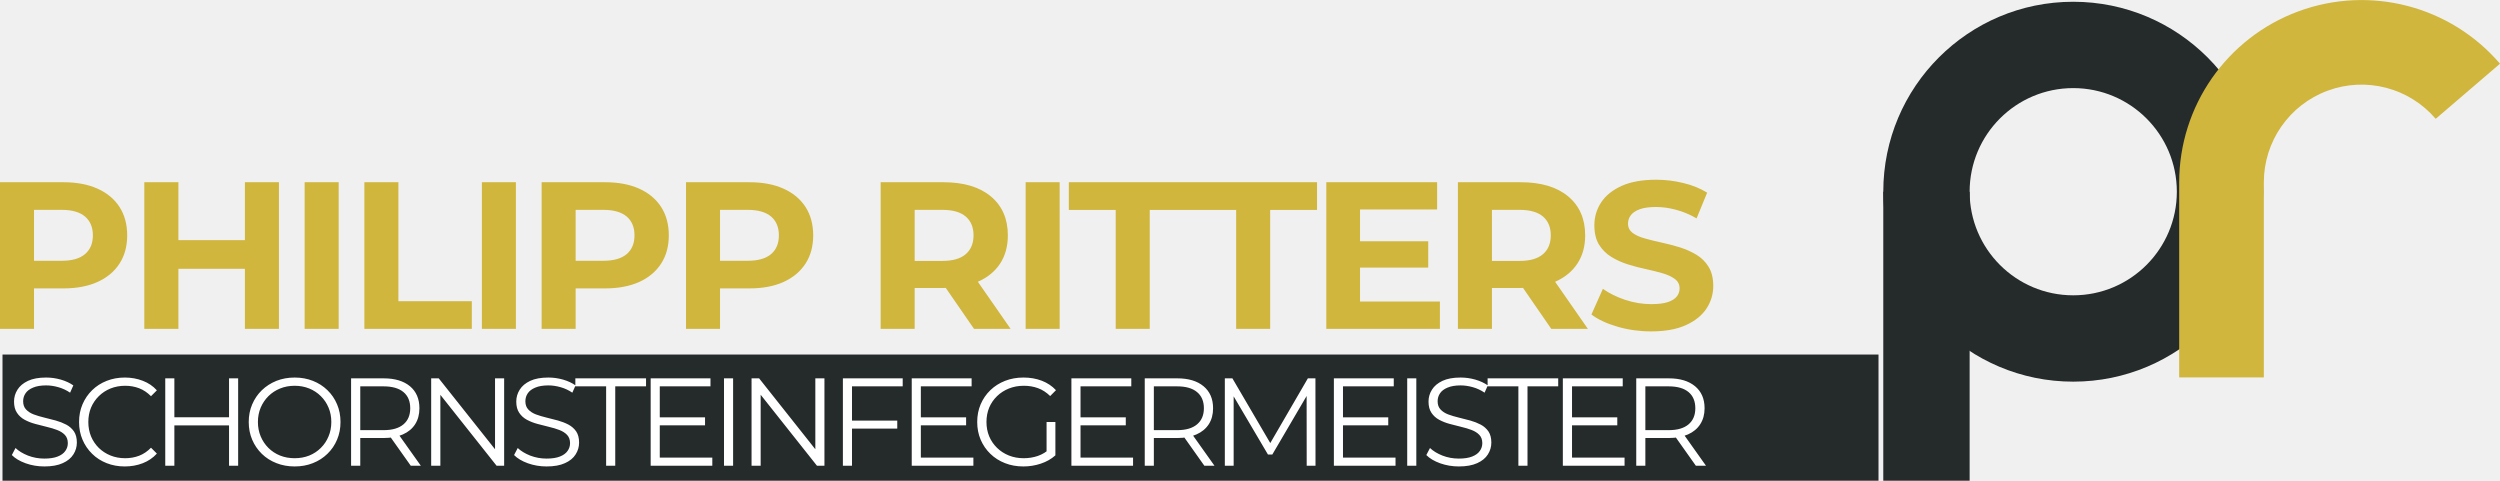
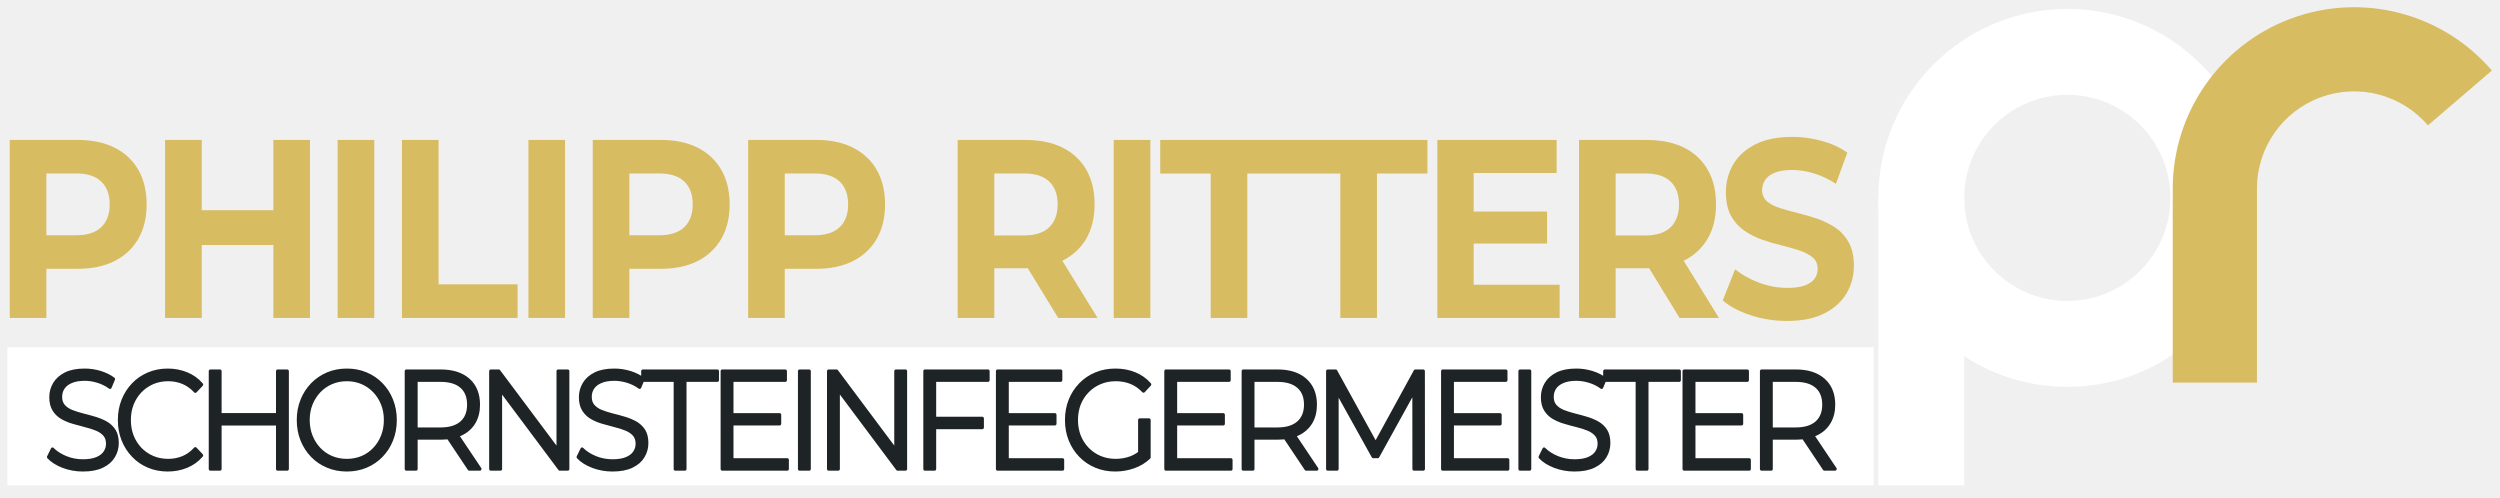
- <svg xmlns="http://www.w3.org/2000/svg" viewBox="-0.34 2.98 340.23 65.42">
-   <path fill="#252A2B" d="M0,51.23H255.31V68.4H0Z" />
-   <path fill="#252A2B" d="M255.96,29.07V68.4H267.71V29.07Z" />
-   <path fill="#252A2B" fill-rule="evenodd" d="M255.96,29.07A25.85,25.85 0 1 1 307.66,29.07A25.85,25.85 0 1 1 255.96,29.07ZM267.71,29.07A14.1,14.1 0 1 0 295.91,29.07A14.1,14.1 0 1 0 267.71,29.07Z" />
-   <path fill="#D0B63D" d="M296.23,54.34V27.79A24.82,24.82 0 0 1 339.89,11.65L331.14,19.15A13.29,13.29 0 0 0 307.75,27.79V54.34Z" />
-   <path fill="#D0B63D" d="M-0.34 47.74V27.78H8.29Q10.98 27.78 12.92 28.65Q14.87 29.52 15.92 31.14Q16.97 32.77 16.97 35.01Q16.97 37.24 15.92 38.86Q14.87 40.48 12.92 41.36Q10.98 42.23 8.29 42.23H2.22L4.29 40.16V47.74ZM4.29 40.66 2.22 38.47H8.05Q10.17 38.47 11.23 37.56Q12.3 36.65 12.3 35.01Q12.3 33.36 11.23 32.45Q10.17 31.54 8.05 31.54H2.22L4.29 29.35ZM32.99 47.74V27.78H37.62V47.74ZM19.3 47.74V27.78H23.94V47.74ZM23.58 39.56V35.66H33.33V39.56ZM41.12 47.74V27.78H45.75V47.74ZM49.25 47.74V27.78H53.88V43.97H63.87V47.74ZM65.24 47.74V27.78H69.87V47.74ZM73.37 47.74V27.78H82Q84.69 27.78 86.64 28.65Q88.58 29.52 89.63 31.14Q90.68 32.77 90.68 35.01Q90.68 37.24 89.63 38.86Q88.58 40.48 86.64 41.36Q84.69 42.23 82 42.23H75.94L78 40.16V47.74ZM78 40.66 75.94 38.47H81.76Q83.88 38.47 84.95 37.56Q86.01 36.65 86.01 35.01Q86.01 33.36 84.95 32.45Q83.88 31.54 81.76 31.54H75.94L78 29.35ZM93.02 47.74V27.78H101.65Q104.34 27.78 106.28 28.65Q108.23 29.52 109.28 31.14Q110.33 32.77 110.33 35.01Q110.33 37.24 109.28 38.86Q108.23 40.48 106.28 41.36Q104.34 42.23 101.65 42.23H95.58L97.65 40.16V47.74ZM97.65 40.66 95.58 38.47H101.41Q103.53 38.47 104.6 37.56Q105.66 36.65 105.66 35.01Q105.66 33.36 104.6 32.45Q103.53 31.54 101.41 31.54H95.58L97.65 29.35ZM119.51 47.74V27.78H128.03Q132.2 27.78 134.51 29.71Q136.82 31.64 136.82 35.01Q136.82 37.24 135.77 38.85Q134.72 40.45 132.77 41.31Q130.83 42.17 128.14 42.17H122.07L124.14 40.16V47.74ZM132.22 47.74 127.21 40.48H132.15L137.2 47.74ZM124.14 40.66 122.07 38.49H127.9Q130.02 38.49 131.09 37.57Q132.15 36.65 132.15 35.01Q132.15 33.36 131.09 32.45Q130.02 31.54 127.9 31.54H122.07L124.14 29.35ZM139.24 47.74V27.78H143.87V47.74ZM151.5 47.74V31.55H145.12V27.78H162.51V31.55H156.13V47.74ZM167.89 47.74V31.55H161.51V27.78H178.9V31.55H172.52V47.74ZM180.16 47.74V27.78H195.24V31.49H184.75V44.02H195.62V47.74ZM184.41 39.4V35.81H194.03V39.4ZM198.07 47.74V27.78H206.59Q210.77 27.78 213.08 29.71Q215.39 31.64 215.39 35.01Q215.39 37.24 214.33 38.85Q213.28 40.45 211.34 41.31Q209.39 42.17 206.7 42.17H200.64L202.7 40.16V47.74ZM210.78 47.74 205.77 40.48H210.71L215.76 47.74ZM202.7 40.66 200.64 38.49H206.46Q208.58 38.49 209.65 37.57Q210.71 36.65 210.71 35.01Q210.71 33.36 209.65 32.45Q208.58 31.54 206.46 31.54H200.64L202.7 29.35ZM224.37 48.08Q221.98 48.08 219.78 47.44Q217.58 46.8 216.24 45.78L217.8 42.29Q219.08 43.2 220.84 43.79Q222.6 44.37 224.39 44.37Q225.78 44.37 226.62 44.1Q227.46 43.82 227.85 43.34Q228.24 42.85 228.24 42.24Q228.24 41.44 227.61 40.96Q226.98 40.48 225.95 40.18Q224.92 39.88 223.69 39.61Q222.45 39.35 221.2 38.96Q219.96 38.57 218.93 37.93Q217.91 37.3 217.27 36.27Q216.64 35.23 216.64 33.64Q216.64 31.94 217.56 30.53Q218.48 29.13 220.35 28.28Q222.22 27.44 225.06 27.44Q226.93 27.44 228.76 27.89Q230.59 28.33 231.99 29.2L230.55 32.7Q229.17 31.9 227.76 31.53Q226.35 31.15 225.02 31.15Q223.67 31.15 222.83 31.45Q221.98 31.76 221.6 32.27Q221.22 32.78 221.22 33.42Q221.22 34.2 221.85 34.68Q222.49 35.15 223.51 35.43Q224.54 35.72 225.78 35.99Q227.03 36.26 228.27 36.64Q229.5 37.03 230.53 37.65Q231.56 38.27 232.19 39.3Q232.82 40.33 232.82 41.9Q232.82 43.57 231.9 44.97Q230.97 46.38 229.09 47.23Q227.22 48.08 224.37 48.08Z" />
-   <path fill="#fff" d="M5.7 66.46Q4.36 66.46 3.15 66.03Q1.94 65.59 1.27 64.91L1.77 63.95Q2.41 64.56 3.46 64.98Q4.52 65.39 5.69 65.39Q6.81 65.39 7.51 65.11Q8.22 64.83 8.55 64.35Q8.89 63.88 8.89 63.29Q8.89 62.6 8.49 62.17Q8.09 61.75 7.44 61.5Q6.79 61.25 6.01 61.07Q5.24 60.89 4.45 60.67Q3.67 60.46 3.02 60.11Q2.37 59.76 1.97 59.16Q1.57 58.57 1.57 57.63Q1.57 56.75 2.04 56.01Q2.5 55.27 3.47 54.81Q4.43 54.36 5.94 54.36Q6.95 54.36 7.94 54.64Q8.93 54.93 9.64 55.43L9.2 56.42Q8.45 55.91 7.59 55.67Q6.74 55.43 5.94 55.43Q4.86 55.43 4.16 55.73Q3.46 56.02 3.14 56.5Q2.81 56.98 2.81 57.59Q2.81 58.29 3.21 58.71Q3.6 59.13 4.25 59.38Q4.9 59.62 5.69 59.81Q6.47 59.99 7.25 60.21Q8.03 60.43 8.68 60.77Q9.33 61.12 9.73 61.7Q10.12 62.29 10.12 63.21Q10.12 64.08 9.65 64.82Q9.18 65.57 8.2 66.01Q7.22 66.46 5.7 66.46ZM16.64 66.46Q15.31 66.46 14.17 66.01Q13.03 65.56 12.2 64.74Q11.36 63.92 10.89 62.82Q10.42 61.72 10.42 60.41Q10.42 59.1 10.89 58Q11.36 56.9 12.2 56.08Q13.04 55.26 14.18 54.81Q15.32 54.36 16.65 54.36Q17.96 54.36 19.09 54.8Q20.22 55.23 21.01 56.1L20.21 56.9Q19.48 56.16 18.6 55.82Q17.71 55.48 16.7 55.48Q15.62 55.48 14.7 55.85Q13.79 56.22 13.11 56.89Q12.43 57.56 12.05 58.45Q11.68 59.35 11.68 60.41Q11.68 61.47 12.05 62.37Q12.43 63.27 13.11 63.94Q13.79 64.6 14.7 64.97Q15.62 65.34 16.7 65.34Q17.71 65.34 18.6 65Q19.48 64.66 20.21 63.91L21.01 64.71Q20.22 65.58 19.09 66.02Q17.96 66.46 16.64 66.46ZM30.83 66.36V54.47H32.07V66.36ZM22.15 66.36V54.47H23.39V66.36ZM23.26 60.87V59.77H30.95V60.87ZM39.76 66.46Q38.42 66.46 37.28 66.01Q36.13 65.56 35.29 64.74Q34.45 63.92 33.98 62.82Q33.51 61.72 33.51 60.41Q33.51 59.11 33.98 58.01Q34.45 56.91 35.29 56.09Q36.14 55.27 37.28 54.81Q38.42 54.36 39.76 54.36Q41.11 54.36 42.24 54.81Q43.38 55.26 44.22 56.08Q45.07 56.9 45.53 58Q46 59.1 46 60.41Q46 61.72 45.53 62.82Q45.07 63.92 44.22 64.74Q43.38 65.56 42.24 66.01Q41.11 66.46 39.76 66.46ZM39.76 65.34Q40.83 65.34 41.74 64.98Q42.65 64.61 43.32 63.94Q44 63.27 44.37 62.37Q44.75 61.48 44.75 60.41Q44.75 59.34 44.37 58.45Q44 57.56 43.32 56.89Q42.65 56.22 41.74 55.85Q40.83 55.48 39.76 55.48Q38.69 55.48 37.78 55.85Q36.87 56.22 36.19 56.89Q35.52 57.56 35.14 58.45Q34.76 59.35 34.76 60.41Q34.76 61.47 35.14 62.37Q35.51 63.26 36.19 63.94Q36.87 64.61 37.78 64.98Q38.69 65.34 39.76 65.34ZM47.44 66.36V54.47H51.88Q54.15 54.47 55.45 55.54Q56.74 56.62 56.74 58.54Q56.74 59.8 56.16 60.71Q55.58 61.62 54.49 62.1Q53.4 62.59 51.88 62.59H48.13L48.69 62.01V66.36ZM55.56 66.36 52.5 62.04H53.86L56.93 66.36ZM48.69 62.11 48.13 61.52H51.86Q53.64 61.52 54.57 60.73Q55.49 59.95 55.49 58.54Q55.49 57.11 54.57 56.34Q53.64 55.56 51.86 55.56H48.13L48.69 54.95ZM58.34 66.36V54.47H59.37L67.57 64.8H67.03V54.47H68.27V66.36H67.24L59.04 56.02H59.59V66.36ZM74.05 66.46Q72.71 66.46 71.5 66.03Q70.29 65.59 69.62 64.91L70.12 63.95Q70.76 64.56 71.81 64.98Q72.87 65.39 74.04 65.39Q75.16 65.39 75.86 65.11Q76.57 64.83 76.9 64.35Q77.24 63.88 77.24 63.29Q77.24 62.6 76.84 62.17Q76.44 61.75 75.79 61.5Q75.14 61.25 74.36 61.07Q73.59 60.89 72.8 60.67Q72.02 60.46 71.37 60.11Q70.72 59.76 70.32 59.16Q69.92 58.57 69.92 57.63Q69.92 56.75 70.39 56.01Q70.85 55.27 71.82 54.81Q72.78 54.36 74.29 54.36Q75.3 54.36 76.29 54.64Q77.28 54.93 77.99 55.43L77.55 56.42Q76.8 55.91 75.94 55.67Q75.09 55.43 74.29 55.43Q73.21 55.43 72.51 55.73Q71.81 56.02 71.49 56.5Q71.16 56.98 71.16 57.59Q71.16 58.29 71.56 58.71Q71.95 59.13 72.6 59.38Q73.25 59.62 74.04 59.81Q74.82 59.99 75.6 60.21Q76.38 60.43 77.03 60.77Q77.68 61.12 78.08 61.7Q78.47 62.29 78.47 63.21Q78.47 64.08 78 64.82Q77.53 65.57 76.55 66.01Q75.57 66.46 74.05 66.46ZM82.15 66.36V55.56H77.96V54.47H87.58V55.56H83.39V66.36ZM88.21 66.36V54.47H96.35V55.56H89.45V65.26H96.6V66.36ZM89.33 60.86V59.78H95.61V60.86ZM98.19 66.36V54.47H99.43V66.36ZM101.94 66.36V54.47H102.97L111.16 64.8H110.62V54.47H111.86V66.36H110.84L102.64 56.02H103.18V66.36ZM114.37 66.36V54.47H122.51V55.56H115.61V66.36ZM115.48 61.31V60.22H121.77V61.31ZM123.74 66.36V54.47H131.89V55.56H124.98V65.26H132.13V66.36ZM124.86 60.86V59.78H131.14V60.86ZM138.93 66.46Q137.57 66.46 136.43 66.01Q135.28 65.56 134.44 64.74Q133.59 63.92 133.12 62.82Q132.65 61.72 132.65 60.41Q132.65 59.1 133.12 58Q133.59 56.9 134.44 56.08Q135.29 55.26 136.44 54.81Q137.58 54.36 138.95 54.36Q140.3 54.36 141.43 54.79Q142.56 55.22 143.37 56.08L142.58 56.88Q141.83 56.14 140.93 55.81Q140.04 55.48 138.99 55.48Q137.9 55.48 136.97 55.85Q136.04 56.22 135.35 56.89Q134.66 57.56 134.28 58.45Q133.91 59.35 133.91 60.41Q133.91 61.46 134.28 62.36Q134.66 63.26 135.35 63.93Q136.04 64.6 136.96 64.97Q137.89 65.34 138.98 65.34Q139.99 65.34 140.9 65.03Q141.81 64.72 142.58 64L143.29 64.95Q142.45 65.7 141.3 66.08Q140.16 66.46 138.93 66.46ZM143.29 64.95 142.09 64.79V60.41H143.29ZM145.47 66.36V54.47H153.62V55.56H146.71V65.26H153.86V66.36ZM146.59 60.86V59.78H152.87V60.86ZM155.45 66.36V54.47H159.89Q162.16 54.47 163.45 55.54Q164.75 56.62 164.75 58.54Q164.75 59.8 164.17 60.71Q163.58 61.62 162.49 62.1Q161.41 62.59 159.89 62.59H156.14L156.69 62.01V66.36ZM163.56 66.36 160.5 62.04H161.87L164.94 66.36ZM156.69 62.11 156.14 61.52H159.86Q161.64 61.52 162.57 60.73Q163.5 59.95 163.5 58.54Q163.5 57.11 162.57 56.34Q161.64 55.56 159.86 55.56H156.14L156.69 54.95ZM166.35 66.36V54.47H167.38L172.81 63.75H172.26L177.65 54.47H178.68L178.69 66.36H177.49L177.48 56.36H177.78L172.81 64.84H172.22L167.22 56.36H167.55V66.36ZM181.19 66.36V54.47H189.34V55.56H182.43V65.26H189.58V66.36ZM182.31 60.86V59.78H188.59V60.86ZM191.17 66.36V54.47H192.41V66.36ZM198.2 66.46Q196.86 66.46 195.65 66.03Q194.44 65.59 193.77 64.91L194.27 63.95Q194.91 64.56 195.96 64.98Q197.02 65.39 198.19 65.39Q199.31 65.39 200.01 65.11Q200.72 64.83 201.05 64.35Q201.39 63.88 201.39 63.29Q201.39 62.6 200.99 62.17Q200.59 61.75 199.94 61.5Q199.29 61.25 198.51 61.07Q197.73 60.89 196.95 60.67Q196.17 60.46 195.52 60.11Q194.87 59.76 194.47 59.16Q194.07 58.57 194.07 57.63Q194.07 56.75 194.54 56.01Q195 55.27 195.97 54.81Q196.93 54.36 198.44 54.36Q199.45 54.36 200.44 54.64Q201.43 54.93 202.14 55.43L201.7 56.42Q200.95 55.91 200.09 55.67Q199.24 55.43 198.44 55.43Q197.36 55.43 196.66 55.73Q195.96 56.02 195.64 56.5Q195.31 56.98 195.31 57.59Q195.31 58.29 195.71 58.71Q196.1 59.13 196.75 59.38Q197.4 59.62 198.19 59.81Q198.97 59.99 199.75 60.21Q200.53 60.43 201.18 60.77Q201.83 61.12 202.23 61.7Q202.62 62.29 202.62 63.21Q202.62 64.08 202.15 64.82Q201.68 65.57 200.7 66.01Q199.71 66.46 198.2 66.46ZM206.3 66.36V55.56H202.11V54.47H211.72V55.56H207.54V66.36ZM212.35 66.36V54.47H220.5V55.56H213.6V65.26H220.75V66.36ZM213.48 60.86V59.78H219.76V60.86ZM222.34 66.36V54.47H226.78Q229.04 54.47 230.34 55.54Q231.64 56.62 231.64 58.54Q231.64 59.8 231.05 60.71Q230.47 61.62 229.38 62.1Q228.29 62.59 226.78 62.59H223.02L223.58 62.01V66.36ZM230.45 66.36 227.39 62.04H228.76L231.83 66.36ZM223.58 62.11 223.02 61.52H226.75Q228.53 61.52 229.46 60.73Q230.38 59.95 230.38 58.54Q230.38 57.11 229.46 56.34Q228.53 55.56 226.75 55.56H223.02L223.58 54.95Z" />
+ <svg xmlns="http://www.w3.org/2000/svg" viewBox="-1 2 342 68" width="342" height="68" role="img" aria-labelledby="logo-title logo-description">
+   <path fill="#FFFFFF" d="M0 49.5H255.31V68.4H0Z" />
+   <path fill="#D8BC62" d="M-0.34 47.74V27.78H8.29Q10.98 27.78 12.92 28.65Q14.87 29.52 15.92 31.14Q16.97 32.77 16.97 35.01Q16.97 37.24 15.92 38.86Q14.87 40.48 12.92 41.36Q10.98 42.23 8.29 42.23H2.22L4.29 40.16V47.74ZM4.29 40.66 2.22 38.47H8.05Q10.17 38.47 11.23 37.56Q12.3 36.65 12.3 35.01Q12.3 33.36 11.23 32.45Q10.17 31.54 8.05 31.54H2.22L4.29 29.35ZM32.99 47.74V27.78H37.62V47.74ZM19.3 47.74V27.78H23.94V47.74ZM23.58 39.56V35.66H33.33V39.56ZM41.12 47.74V27.78H45.75V47.74ZM49.25 47.74V27.78H53.88V43.97H63.87V47.74ZM65.24 47.74V27.78H69.87V47.74ZM73.37 47.74V27.78H82Q84.69 27.78 86.64 28.65Q88.58 29.52 89.63 31.14Q90.68 32.77 90.68 35.01Q90.68 37.24 89.63 38.86Q88.58 40.48 86.64 41.36Q84.69 42.23 82 42.23H75.94L78 40.16V47.74ZM78 40.66 75.94 38.47H81.76Q83.88 38.47 84.95 37.56Q86.01 36.65 86.01 35.01Q86.01 33.36 84.95 32.45Q83.88 31.54 81.76 31.54H75.94L78 29.35ZM93.02 47.74V27.78H101.65Q104.34 27.78 106.28 28.65Q108.23 29.52 109.28 31.14Q110.33 32.77 110.33 35.01Q110.33 37.24 109.28 38.86Q108.23 40.48 106.28 41.36Q104.34 42.23 101.65 42.23H95.58L97.65 40.16V47.74ZM97.65 40.66 95.58 38.47H101.41Q103.53 38.47 104.6 37.56Q105.66 36.65 105.66 35.01Q105.66 33.36 104.6 32.45Q103.53 31.54 101.41 31.54H95.58L97.65 29.35ZM119.51 47.74V27.78H128.03Q132.2 27.78 134.51 29.71Q136.82 31.64 136.82 35.01Q136.82 37.24 135.77 38.85Q134.72 40.45 132.77 41.31Q130.83 42.17 128.14 42.17H122.07L124.14 40.16V47.74ZM132.22 47.74 127.21 40.48H132.15L137.2 47.74ZM124.14 40.66 122.07 38.49H127.9Q130.02 38.49 131.09 37.57Q132.15 36.65 132.15 35.01Q132.15 33.36 131.09 32.45Q130.02 31.54 127.9 31.54H122.07L124.14 29.35ZM139.24 47.74V27.78H143.87V47.74ZM151.5 47.74V31.55H145.12V27.78H162.51V31.55H156.13V47.74ZM167.89 47.74V31.55H161.51V27.78H178.9V31.55H172.52V47.74ZM180.16 47.74V27.78H195.24V31.49H184.75V44.02H195.62V47.74ZM184.41 39.4V35.81H194.03V39.4ZM198.07 47.74V27.78H206.59Q210.77 27.78 213.08 29.71Q215.39 31.64 215.39 35.01Q215.39 37.24 214.33 38.85Q213.28 40.45 211.34 41.31Q209.39 42.17 206.7 42.17H200.64L202.7 40.16V47.74ZM210.78 47.74 205.77 40.48H210.71L215.76 47.74ZM202.7 40.66 200.64 38.49H206.46Q208.58 38.49 209.65 37.57Q210.71 36.65 210.71 35.01Q210.71 33.36 209.65 32.45Q208.58 31.54 206.46 31.54H200.64L202.7 29.35ZM224.37 48.08Q221.98 48.08 219.78 47.44Q217.58 46.8 216.24 45.78L217.8 42.29Q219.08 43.2 220.84 43.79Q222.6 44.37 224.39 44.37Q225.78 44.37 226.62 44.1Q227.46 43.82 227.85 43.34Q228.24 42.85 228.24 42.24Q228.24 41.44 227.61 40.96Q226.98 40.48 225.95 40.18Q224.92 39.88 223.69 39.61Q222.45 39.35 221.2 38.96Q219.96 38.57 218.93 37.93Q217.91 37.3 217.27 36.27Q216.64 35.23 216.64 33.64Q216.64 31.94 217.56 30.53Q218.48 29.13 220.35 28.28Q222.22 27.44 225.06 27.44Q226.93 27.44 228.76 27.89Q230.59 28.33 231.99 29.2L230.55 32.7Q229.17 31.9 227.76 31.53Q226.35 31.15 225.02 31.15Q223.67 31.15 222.83 31.45Q221.98 31.76 221.6 32.27Q221.22 32.78 221.22 33.42Q221.22 34.2 221.85 34.68Q222.49 35.15 223.51 35.43Q224.54 35.72 225.78 35.99Q227.03 36.26 228.27 36.64Q229.5 37.03 230.53 37.65Q231.56 38.27 232.19 39.3Q232.82 40.33 232.82 41.9Q232.82 43.57 231.9 44.97Q230.97 46.38 229.09 47.23Q227.22 48.08 224.37 48.08Z" transform="matrix(1.082 0 0 1.22 0.7 -12.75)" />
+   <path fill="#1E2325" d="M5.7 66.46Q4.36 66.46 3.15 66.03Q1.94 65.59 1.27 64.91L1.77 63.95Q2.41 64.56 3.46 64.98Q4.52 65.39 5.69 65.39Q6.81 65.39 7.51 65.11Q8.22 64.83 8.55 64.35Q8.89 63.88 8.89 63.29Q8.89 62.6 8.49 62.17Q8.09 61.75 7.44 61.5Q6.79 61.25 6.01 61.07Q5.24 60.89 4.45 60.67Q3.67 60.46 3.02 60.11Q2.37 59.76 1.97 59.16Q1.57 58.57 1.57 57.63Q1.57 56.75 2.04 56.01Q2.5 55.27 3.47 54.81Q4.43 54.36 5.94 54.36Q6.95 54.36 7.94 54.64Q8.93 54.93 9.64 55.43L9.2 56.42Q8.45 55.91 7.59 55.67Q6.74 55.43 5.94 55.43Q4.86 55.43 4.16 55.73Q3.46 56.02 3.14 56.5Q2.81 56.98 2.81 57.59Q2.81 58.29 3.21 58.71Q3.6 59.13 4.25 59.38Q4.9 59.62 5.69 59.81Q6.47 59.99 7.25 60.21Q8.03 60.43 8.68 60.77Q9.33 61.12 9.73 61.7Q10.12 62.29 10.12 63.21Q10.12 64.08 9.65 64.82Q9.18 65.57 8.2 66.01Q7.22 66.46 5.7 66.46ZM16.64 66.46Q15.31 66.46 14.17 66.01Q13.03 65.56 12.2 64.74Q11.36 63.92 10.89 62.82Q10.42 61.72 10.42 60.41Q10.42 59.1 10.89 58Q11.36 56.9 12.2 56.08Q13.04 55.26 14.18 54.81Q15.32 54.36 16.65 54.36Q17.96 54.36 19.09 54.8Q20.22 55.23 21.01 56.1L20.21 56.9Q19.48 56.16 18.6 55.82Q17.71 55.48 16.7 55.48Q15.62 55.48 14.7 55.85Q13.79 56.22 13.11 56.89Q12.43 57.56 12.05 58.45Q11.68 59.35 11.68 60.41Q11.68 61.47 12.05 62.37Q12.43 63.27 13.11 63.94Q13.79 64.6 14.7 64.97Q15.62 65.34 16.7 65.34Q17.71 65.34 18.6 65Q19.48 64.66 20.21 63.91L21.01 64.71Q20.22 65.58 19.09 66.02Q17.96 66.46 16.64 66.46ZM30.83 66.36V54.47H32.07V66.36ZM22.15 66.36V54.47H23.39V66.36ZM23.26 60.87V59.77H30.95V60.87ZM39.76 66.46Q38.42 66.46 37.28 66.01Q36.13 65.56 35.29 64.74Q34.45 63.92 33.98 62.82Q33.51 61.72 33.51 60.41Q33.51 59.11 33.98 58.01Q34.45 56.91 35.29 56.09Q36.14 55.27 37.28 54.81Q38.42 54.36 39.76 54.36Q41.11 54.36 42.24 54.81Q43.38 55.26 44.22 56.08Q45.07 56.9 45.53 58Q46 59.1 46 60.41Q46 61.72 45.53 62.82Q45.07 63.92 44.22 64.74Q43.38 65.56 42.24 66.01Q41.11 66.46 39.76 66.46ZM39.76 65.34Q40.83 65.34 41.74 64.98Q42.65 64.61 43.32 63.94Q44 63.27 44.37 62.37Q44.75 61.48 44.75 60.41Q44.75 59.34 44.37 58.45Q44 57.56 43.32 56.89Q42.65 56.22 41.74 55.85Q40.83 55.48 39.76 55.48Q38.69 55.48 37.78 55.85Q36.87 56.22 36.19 56.89Q35.52 57.56 35.14 58.45Q34.76 59.35 34.76 60.41Q34.76 61.47 35.14 62.37Q35.51 63.26 36.19 63.94Q36.87 64.61 37.78 64.98Q38.69 65.34 39.76 65.34ZM47.44 66.36V54.47H51.88Q54.15 54.47 55.45 55.54Q56.74 56.62 56.74 58.54Q56.74 59.8 56.16 60.71Q55.58 61.62 54.49 62.1Q53.4 62.59 51.88 62.59H48.13L48.69 62.01V66.36ZM55.56 66.36 52.5 62.04H53.86L56.93 66.36ZM48.69 62.11 48.13 61.52H51.86Q53.64 61.52 54.57 60.73Q55.49 59.95 55.49 58.54Q55.49 57.11 54.57 56.34Q53.64 55.56 51.86 55.56H48.13L48.69 54.95ZM58.34 66.36V54.47H59.37L67.57 64.8H67.03V54.47H68.27V66.36H67.24L59.04 56.02H59.59V66.36ZM74.05 66.46Q72.71 66.46 71.5 66.03Q70.29 65.59 69.62 64.91L70.12 63.95Q70.76 64.56 71.81 64.98Q72.87 65.39 74.04 65.39Q75.16 65.39 75.86 65.11Q76.57 64.83 76.9 64.35Q77.24 63.88 77.24 63.29Q77.24 62.6 76.84 62.17Q76.44 61.75 75.79 61.5Q75.14 61.25 74.36 61.07Q73.59 60.89 72.8 60.67Q72.02 60.46 71.37 60.11Q70.72 59.76 70.32 59.16Q69.92 58.57 69.92 57.63Q69.92 56.75 70.39 56.01Q70.85 55.27 71.82 54.81Q72.78 54.36 74.29 54.36Q75.3 54.36 76.29 54.64Q77.28 54.93 77.99 55.43L77.55 56.42Q76.8 55.91 75.94 55.67Q75.09 55.43 74.29 55.43Q73.21 55.43 72.51 55.73Q71.81 56.02 71.49 56.5Q71.16 56.98 71.16 57.59Q71.16 58.29 71.56 58.71Q71.95 59.13 72.6 59.38Q73.25 59.62 74.04 59.81Q74.82 59.99 75.6 60.21Q76.38 60.43 77.03 60.77Q77.68 61.12 78.08 61.7Q78.47 62.29 78.47 63.21Q78.47 64.08 78 64.82Q77.53 65.57 76.55 66.01Q75.57 66.46 74.05 66.46ZM82.15 66.36V55.56H77.96V54.47H87.58V55.56H83.39V66.36ZM88.21 66.36V54.47H96.35V55.56H89.45V65.26H96.6V66.36ZM89.33 60.86V59.78H95.61V60.86ZM98.19 66.36V54.47H99.43V66.36ZM101.94 66.36V54.47H102.97L111.16 64.8H110.62V54.47H111.86V66.36H110.84L102.64 56.02H103.18V66.36ZM114.37 66.36V54.47H122.51V55.56H115.61V66.36ZM115.48 61.31V60.22H121.77V61.31ZM123.74 66.36V54.47H131.89V55.56H124.98V65.26H132.13V66.36ZM124.86 60.86V59.78H131.14V60.86ZM138.93 66.46Q137.57 66.46 136.43 66.01Q135.28 65.56 134.44 64.74Q133.59 63.92 133.12 62.82Q132.65 61.72 132.65 60.41Q132.65 59.1 133.12 58Q133.59 56.9 134.44 56.08Q135.29 55.26 136.44 54.81Q137.58 54.36 138.95 54.36Q140.3 54.36 141.43 54.79Q142.56 55.22 143.37 56.08L142.58 56.88Q141.83 56.14 140.93 55.81Q140.04 55.48 138.99 55.48Q137.9 55.48 136.97 55.85Q136.04 56.22 135.35 56.89Q134.66 57.56 134.28 58.45Q133.91 59.35 133.91 60.41Q133.91 61.46 134.28 62.36Q134.66 63.26 135.35 63.93Q136.04 64.6 136.96 64.97Q137.89 65.34 138.98 65.34Q139.99 65.34 140.9 65.03Q141.81 64.72 142.58 64L143.29 64.95Q142.45 65.7 141.3 66.08Q140.16 66.46 138.93 66.46ZM143.29 64.95 142.09 64.79V60.41H143.29ZM145.47 66.36V54.47H153.62V55.56H146.71V65.26H153.86V66.36ZM146.59 60.86V59.78H152.87V60.86ZM155.45 66.36V54.47H159.89Q162.16 54.47 163.45 55.54Q164.75 56.62 164.75 58.54Q164.75 59.8 164.17 60.71Q163.58 61.62 162.49 62.1Q161.41 62.59 159.89 62.59H156.14L156.69 62.01V66.36ZM163.56 66.36 160.5 62.04H161.87L164.94 66.36ZM156.69 62.11 156.14 61.52H159.86Q161.64 61.52 162.57 60.73Q163.5 59.95 163.5 58.54Q163.5 57.11 162.57 56.34Q161.64 55.56 159.86 55.56H156.14L156.69 54.95ZM166.35 66.36V54.47H167.38L172.81 63.75H172.26L177.65 54.47H178.68L178.69 66.36H177.49L177.48 56.36H177.78L172.81 64.84H172.22L167.22 56.36H167.55V66.36ZM181.19 66.36V54.47H189.34V55.56H182.43V65.26H189.58V66.36ZM182.31 60.86V59.78H188.59V60.86ZM191.17 66.36V54.47H192.41V66.36ZM198.2 66.46Q196.86 66.46 195.65 66.03Q194.44 65.59 193.77 64.91L194.27 63.95Q194.91 64.56 195.96 64.98Q197.02 65.39 198.19 65.39Q199.31 65.39 200.01 65.11Q200.72 64.83 201.05 64.35Q201.39 63.88 201.39 63.29Q201.39 62.6 200.99 62.17Q200.59 61.75 199.94 61.5Q199.29 61.25 198.51 61.07Q197.73 60.89 196.95 60.67Q196.17 60.46 195.52 60.11Q194.87 59.76 194.47 59.16Q194.07 58.57 194.07 57.63Q194.07 56.75 194.54 56.01Q195 55.27 195.97 54.81Q196.93 54.36 198.44 54.36Q199.45 54.36 200.44 54.64Q201.43 54.93 202.14 55.43L201.7 56.42Q200.95 55.91 200.09 55.67Q199.24 55.43 198.44 55.43Q197.36 55.43 196.66 55.73Q195.96 56.02 195.64 56.5Q195.31 56.98 195.31 57.59Q195.31 58.29 195.71 58.71Q196.1 59.13 196.75 59.38Q197.4 59.62 198.19 59.81Q198.97 59.99 199.75 60.21Q200.53 60.43 201.18 60.77Q201.83 61.12 202.23 61.7Q202.62 62.29 202.62 63.21Q202.62 64.08 202.15 64.82Q201.68 65.57 200.7 66.01Q199.71 66.46 198.2 66.46ZM206.3 66.36V55.56H202.11V54.47H211.72V55.56H207.54V66.36ZM212.35 66.36V54.47H220.5V55.56H213.6V65.26H220.75V66.36ZM213.48 60.86V59.78H219.76V60.86ZM222.34 66.36V54.47H226.78Q229.04 54.47 230.34 55.54Q231.64 56.62 231.64 58.54Q231.64 59.8 231.05 60.71Q230.47 61.62 229.38 62.1Q228.29 62.59 226.78 62.59H223.02L223.58 62.01V66.36ZM230.45 66.36 227.39 62.04H228.76L231.83 66.36ZM223.58 62.11 223.02 61.52H226.75Q228.53 61.52 229.46 60.73Q230.38 59.95 230.38 58.54Q230.38 57.11 229.46 56.34Q228.53 55.56 226.75 55.56H223.02L223.58 54.95Z" stroke="#1E2325" stroke-width="0.42" stroke-linejoin="round" paint-order="stroke fill" transform="matrix(1.06 0 0 1.125 4.3 -8.5)" />
+   <path fill="#FFFFFF" d="M255.96,29.07V68.4H267.71V29.07Z" />
+   <path fill="#FFFFFF" fill-rule="evenodd" d="M255.96,29.07A25.85,25.85 0 1 1 307.66,29.07A25.85,25.85 0 1 1 255.96,29.07ZM267.71,29.07A14.1,14.1 0 1 0 295.91,29.07A14.1,14.1 0 1 0 267.71,29.07Z" />
+   <path fill="#D8BC62" d="M296.23,54.34V27.79A24.82,24.82 0 0 1 339.89,11.65L331.14,19.15A13.29,13.29 0 0 0 307.75,27.79V54.34Z" />
</svg>
